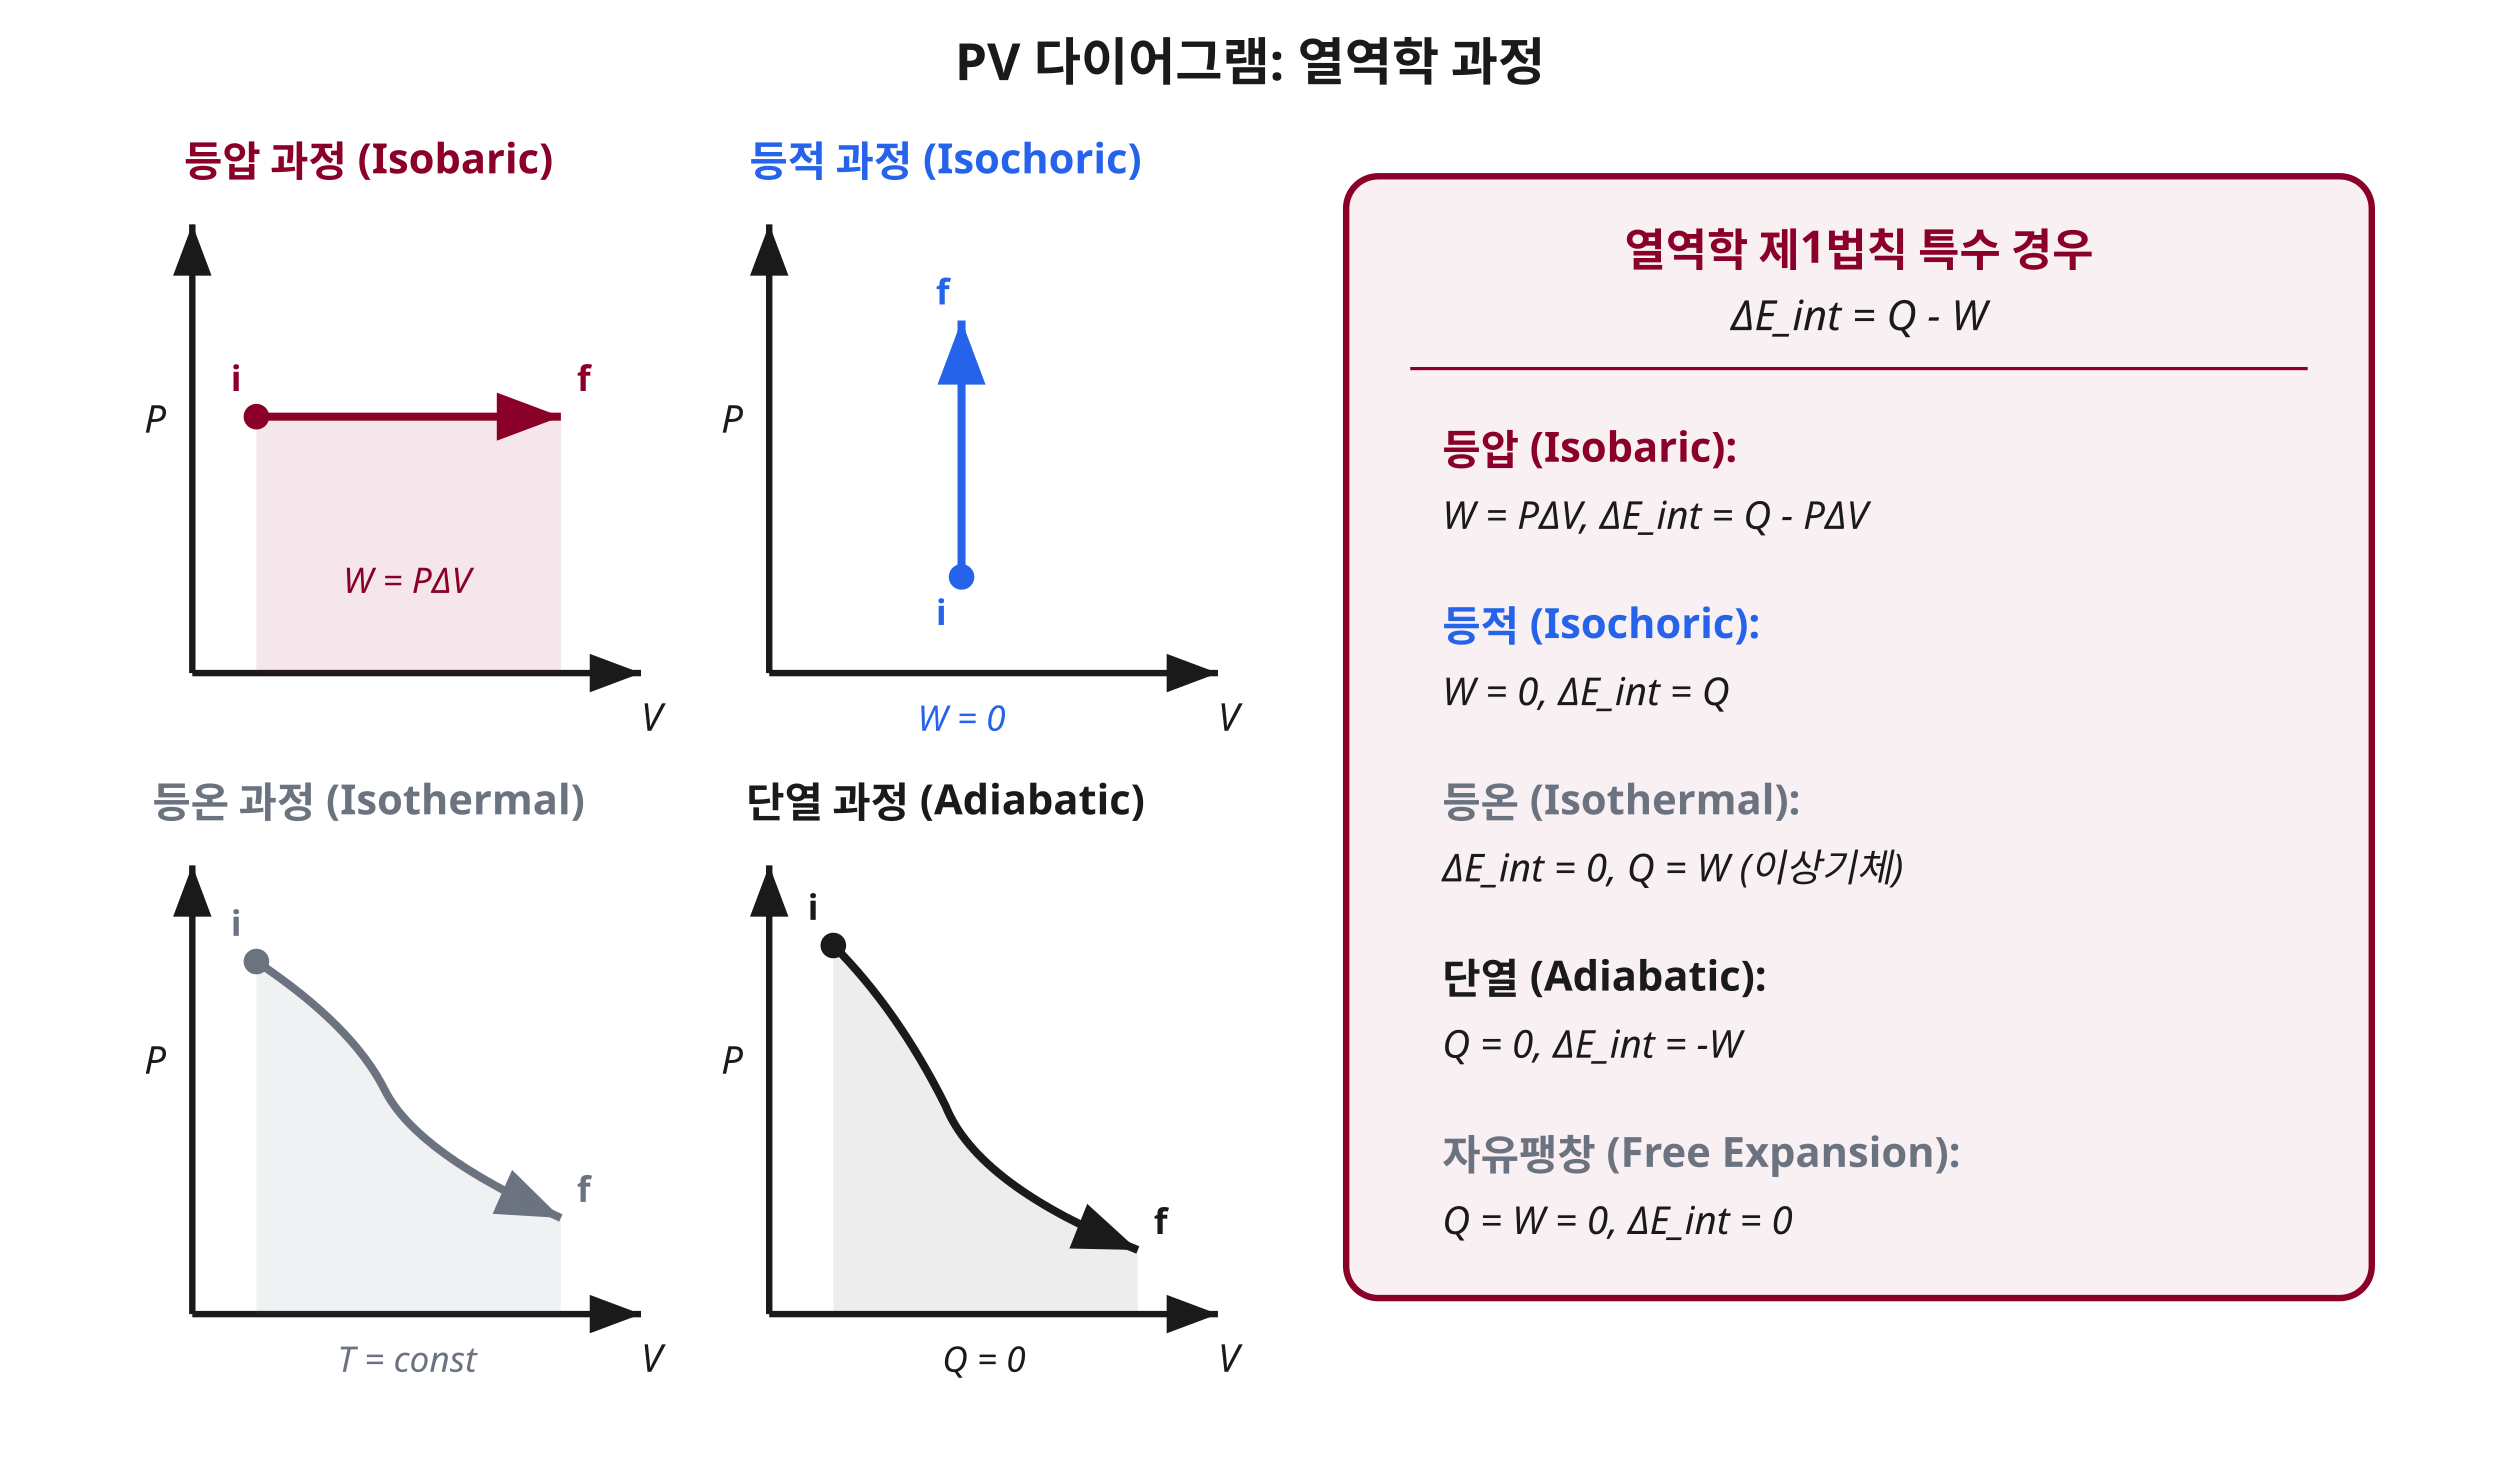
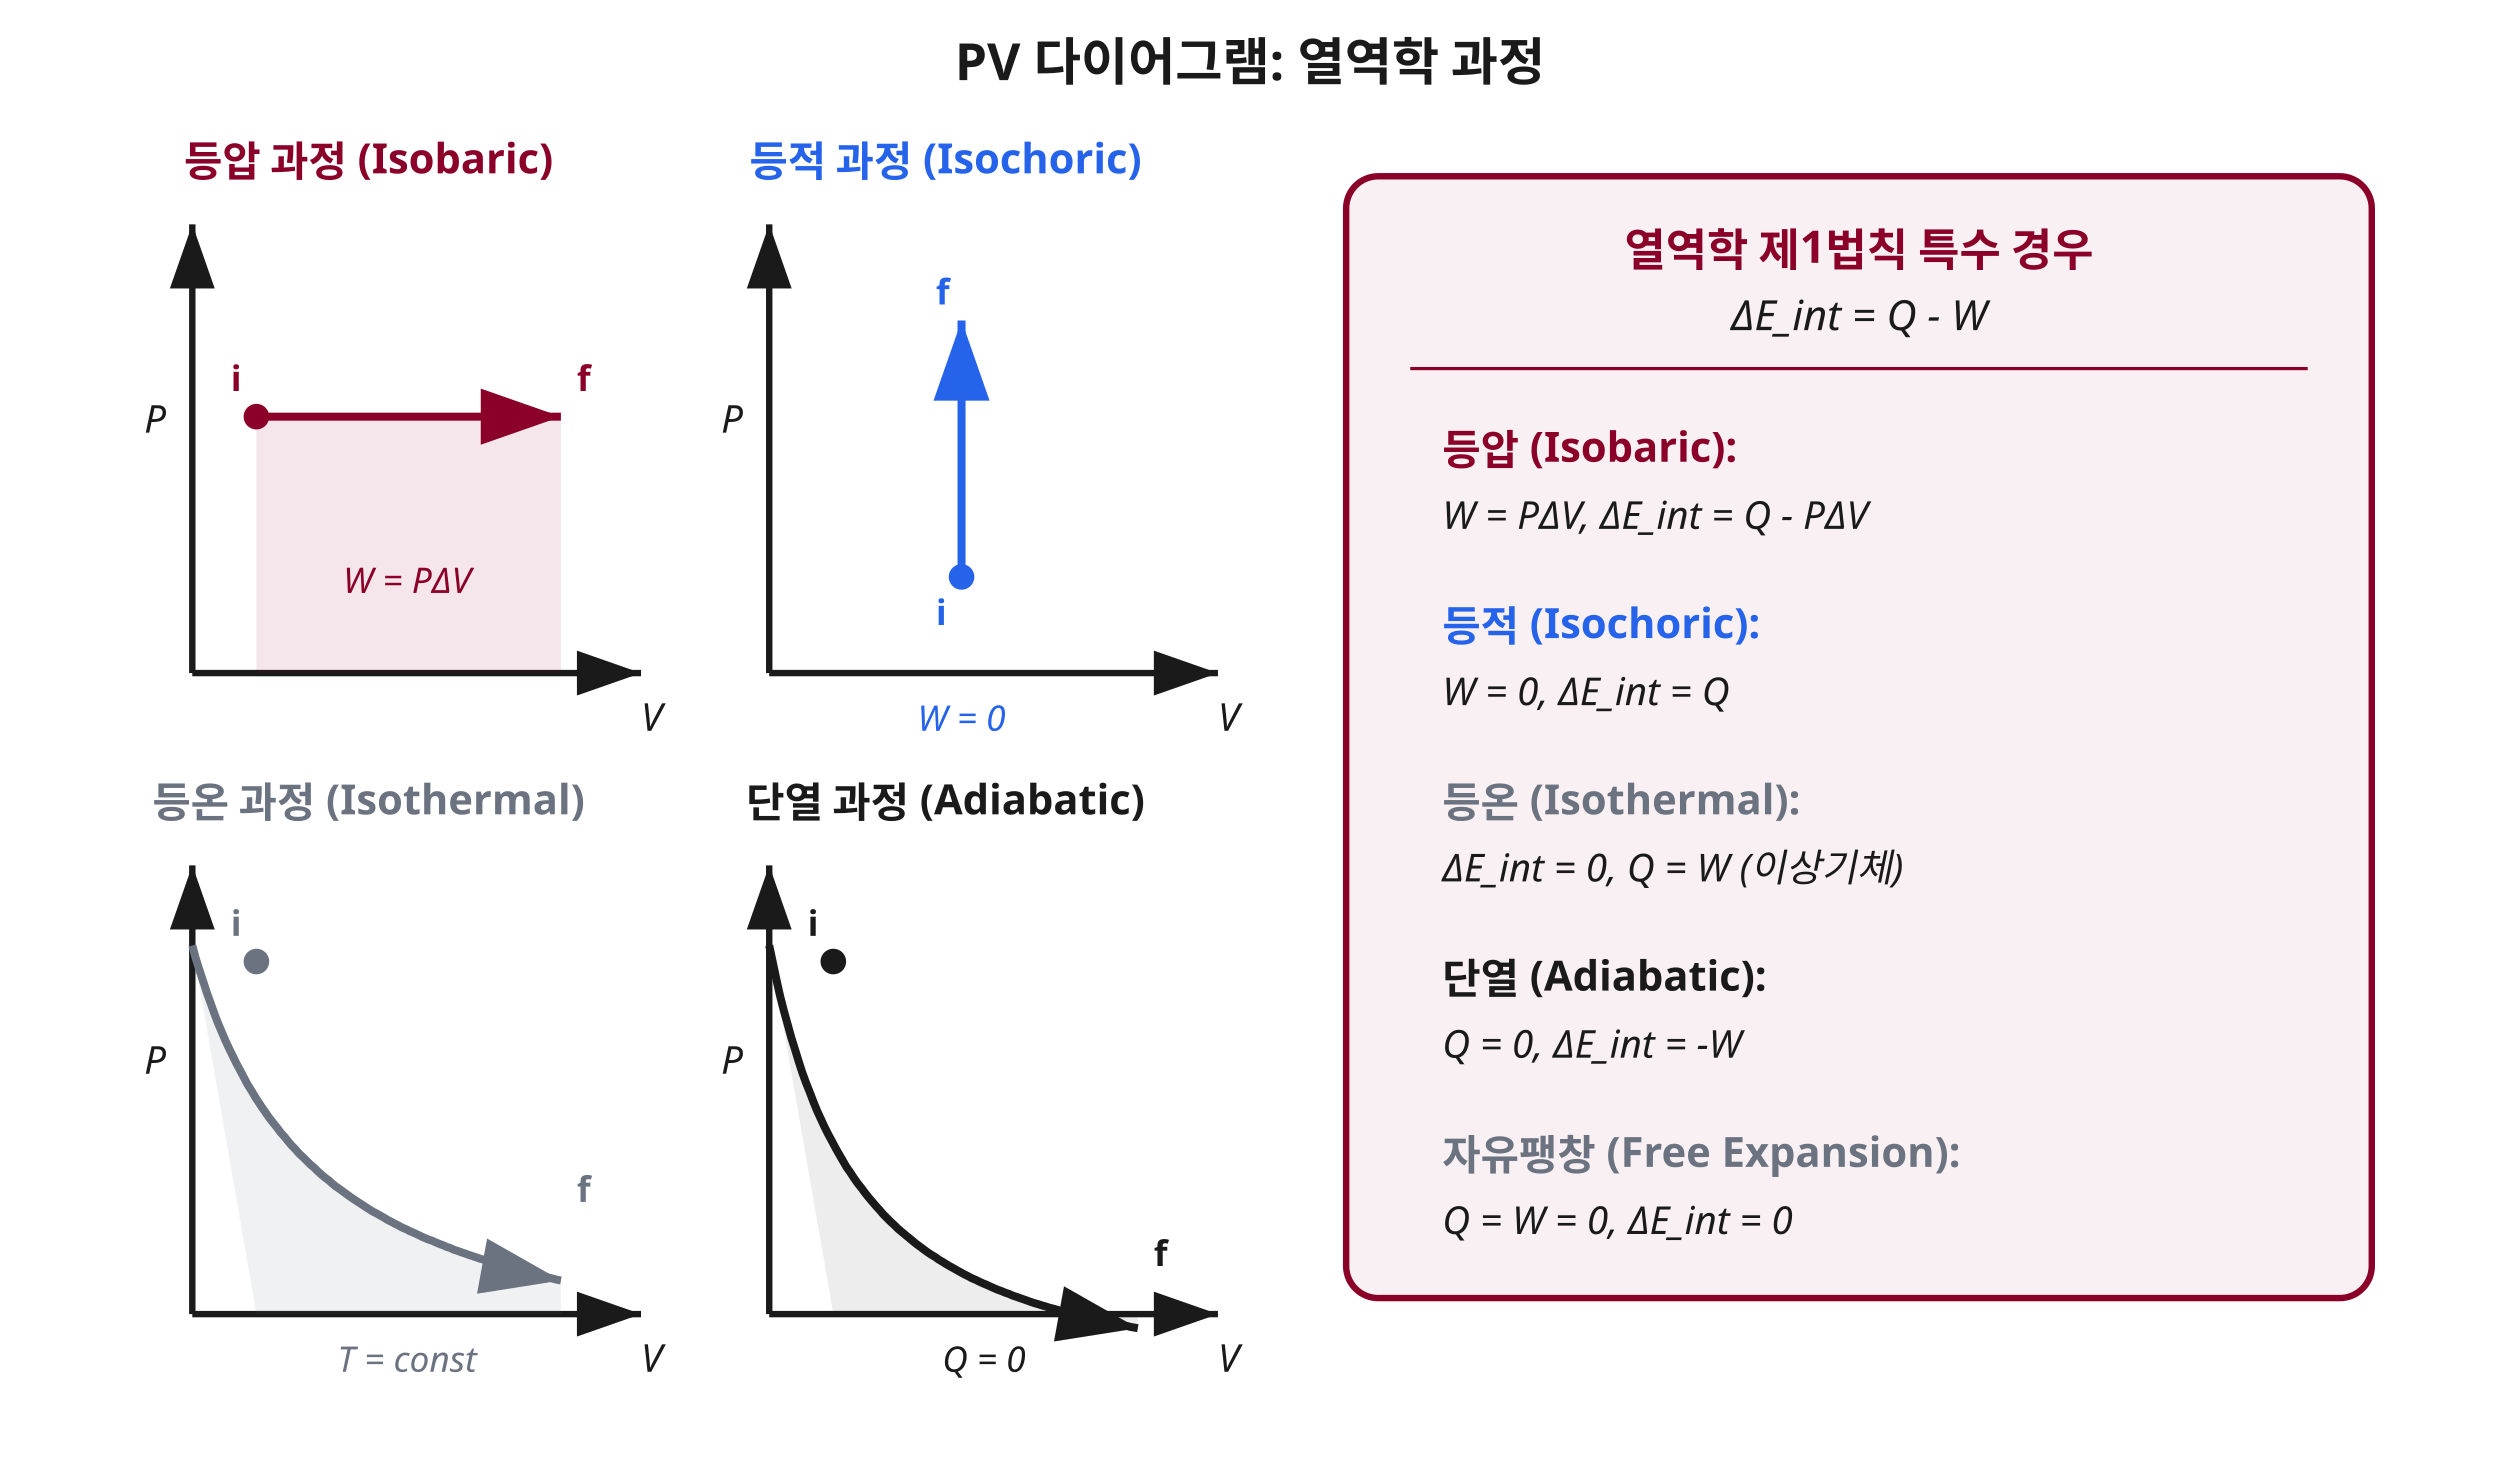
<svg xmlns="http://www.w3.org/2000/svg" viewBox="0 0 780 460" font-family="sans-serif">
  <defs>
-     <marker id="arr-r" markerWidth="8" markerHeight="6" refX="8" refY="3" orient="auto">
-       <polygon points="0 0, 8 3, 0 6" fill="#8B0029" />
+     <marker id="pdR" markerWidth="10" markerHeight="7" refX="10" refY="3.5" orient="auto" fill="#8B0029">
+       <polygon points="0 0, 10 3.5, 0 7" />
    </marker>
-     <marker id="arr-b" markerWidth="8" markerHeight="6" refX="8" refY="3" orient="auto">
-       <polygon points="0 0, 8 3, 0 6" fill="#2563EB" />
+     <marker id="pdB" markerWidth="10" markerHeight="7" refX="10" refY="3.5" orient="auto" fill="#2563EB">
+       <polygon points="0 0, 10 3.5, 0 7" />
    </marker>
-     <marker id="arr-g" markerWidth="8" markerHeight="6" refX="8" refY="3" orient="auto">
-       <polygon points="0 0, 8 3, 0 6" fill="#6B7280" />
+     <marker id="pdG" markerWidth="10" markerHeight="7" refX="10" refY="3.5" orient="auto" fill="#6B7280">
+       <polygon points="0 0, 10 3.5, 0 7" />
    </marker>
-     <marker id="arr-k" markerWidth="8" markerHeight="6" refX="8" refY="3" orient="auto">
-       <polygon points="0 0, 8 3, 0 6" fill="#1a1a1a" />
+     <marker id="pdK" markerWidth="10" markerHeight="7" refX="10" refY="3.5" orient="auto" fill="#1a1a1a">
+       <polygon points="0 0, 10 3.5, 0 7" />
    </marker>
  </defs>
  <text x="390" y="25" text-anchor="middle" font-size="16" font-weight="bold" fill="#1a1a1a">PV 다이어그램: 열역학 과정</text>
  <g transform="translate(30,40)">
    <text x="85" y="15" text-anchor="middle" font-size="13" font-weight="bold" fill="#8B0029">등압 과정 (Isobaric)</text>
-     <line x1="30" y1="170" x2="30" y2="30" stroke="#1a1a1a" stroke-width="2" marker-end="url(#arr-k)" />
-     <line x1="30" y1="170" x2="170" y2="170" stroke="#1a1a1a" stroke-width="2" marker-end="url(#arr-k)" />
+     <line x1="30" y1="170" x2="30" y2="30" stroke="#1a1a1a" stroke-width="2" marker-end="url(#pdK)" />
+     <line x1="30" y1="170" x2="170" y2="170" stroke="#1a1a1a" stroke-width="2" marker-end="url(#pdK)" />
    <text x="15" y="95" font-size="12" fill="#1a1a1a" font-style="italic">P</text>
    <text x="170" y="188" font-size="12" fill="#1a1a1a" font-style="italic">V</text>
-     <line x1="50" y1="90" x2="145" y2="90" stroke="#8B0029" stroke-width="2.5" marker-end="url(#arr-r)" />
+     <line x1="50" y1="90" x2="145" y2="90" stroke="#8B0029" stroke-width="2.5" marker-end="url(#pdR)" />
    <rect x="50" y="90" width="95" height="80" fill="#8B0029" opacity="0.1" />
    <circle cx="50" cy="90" r="4" fill="#8B0029" />
    <text x="42" y="82" font-size="11" fill="#8B0029" font-weight="bold">i</text>
    <text x="150" y="82" font-size="11" fill="#8B0029" font-weight="bold">f</text>
    <text x="97" y="145" text-anchor="middle" font-size="11" fill="#8B0029" font-style="italic">W = PΔV</text>
  </g>
  <g transform="translate(210,40)">
    <text x="85" y="15" text-anchor="middle" font-size="13" font-weight="bold" fill="#2563EB">등적 과정 (Isochoric)</text>
-     <line x1="30" y1="170" x2="30" y2="30" stroke="#1a1a1a" stroke-width="2" marker-end="url(#arr-k)" />
-     <line x1="30" y1="170" x2="170" y2="170" stroke="#1a1a1a" stroke-width="2" marker-end="url(#arr-k)" />
+     <line x1="30" y1="170" x2="30" y2="30" stroke="#1a1a1a" stroke-width="2" marker-end="url(#pdK)" />
+     <line x1="30" y1="170" x2="170" y2="170" stroke="#1a1a1a" stroke-width="2" marker-end="url(#pdK)" />
    <text x="15" y="95" font-size="12" fill="#1a1a1a" font-style="italic">P</text>
    <text x="170" y="188" font-size="12" fill="#1a1a1a" font-style="italic">V</text>
-     <line x1="90" y1="140" x2="90" y2="60" stroke="#2563EB" stroke-width="2.5" marker-end="url(#arr-b)" />
+     <line x1="90" y1="140" x2="90" y2="60" stroke="#2563EB" stroke-width="2.5" marker-end="url(#pdB)" />
    <circle cx="90" cy="140" r="4" fill="#2563EB" />
    <text x="82" y="155" font-size="11" fill="#2563EB" font-weight="bold">i</text>
    <text x="82" y="55" font-size="11" fill="#2563EB" font-weight="bold">f</text>
    <text x="90" y="188" text-anchor="middle" font-size="11" fill="#2563EB" font-style="italic">W = 0</text>
  </g>
  <g transform="translate(30,240)">
    <text x="85" y="15" text-anchor="middle" font-size="13" font-weight="bold" fill="#6B7280">등온 과정 (Isothermal)</text>
-     <line x1="30" y1="170" x2="30" y2="30" stroke="#1a1a1a" stroke-width="2" marker-end="url(#arr-k)" />
-     <line x1="30" y1="170" x2="170" y2="170" stroke="#1a1a1a" stroke-width="2" marker-end="url(#arr-k)" />
+     <line x1="30" y1="170" x2="30" y2="30" stroke="#1a1a1a" stroke-width="2" marker-end="url(#pdK)" />
+     <line x1="30" y1="170" x2="170" y2="170" stroke="#1a1a1a" stroke-width="2" marker-end="url(#pdK)" />
    <text x="15" y="95" font-size="12" fill="#1a1a1a" font-style="italic">P</text>
    <text x="170" y="188" font-size="12" fill="#1a1a1a" font-style="italic">V</text>
-     <path d="M 50,60 Q 80,80 90,100 Q 100,120 145,140" stroke="#6B7280" stroke-width="2.5" fill="none" marker-end="url(#arr-g)" />
-     <path d="M 50,60 Q 80,80 90,100 Q 100,120 145,140 L 145,170 L 50,170 Z" fill="#6B7280" opacity="0.1" />
+     <path d="M 30.0,55.0 L 31.1,59.1 L 32.3,62.9 L 33.5,66.5 L 34.6,69.9 L 35.8,73.2 L 36.9,76.3 L 38.0,79.2 L 39.2,82.0 L 40.3,84.6 L 41.5,87.2 L 42.7,89.6 L 43.8,91.9 L 45.0,94.1 L 46.1,96.2 L 47.2,98.3 L 48.4,100.2 L 49.5,102.1 L 50.7,103.9 L 51.8,105.6 L 53.0,107.3 L 54.1,108.9 L 55.3,110.4 L 56.5,111.9 L 57.6,113.4 L 58.8,114.7 L 59.9,116.1 L 61.0,117.4 L 62.2,118.6 L 63.3,119.9 L 64.5,121.0 L 65.7,122.2 L 66.8,123.3 L 68.0,124.3 L 69.1,125.4 L 70.2,126.4 L 71.4,127.4 L 72.6,128.3 L 73.7,129.3 L 74.8,130.2 L 76.0,131.0 L 77.2,131.9 L 78.3,132.7 L 79.4,133.5 L 80.6,134.3 L 81.8,135.1 L 82.9,135.8 L 84.1,136.6 L 85.2,137.3 L 86.3,138.0 L 87.5,138.6 L 88.7,139.3 L 89.8,139.9 L 90.9,140.6 L 92.1,141.2 L 93.2,141.8 L 94.4,142.4 L 95.5,143.0 L 96.7,143.5 L 97.8,144.1 L 99.0,144.6 L 100.1,145.1 L 101.3,145.7 L 102.4,146.2 L 103.6,146.7 L 104.8,147.1 L 105.9,147.6 L 107.1,148.1 L 108.2,148.5 L 109.3,149.0 L 110.5,149.4 L 111.6,149.9 L 112.8,150.3 L 113.9,150.7 L 115.1,151.1 L 116.2,151.5 L 117.4,151.9 L 118.6,152.3 L 119.7,152.7 L 120.9,153.0 L 122.0,153.4 L 123.2,153.8 L 124.3,154.1 L 125.4,154.5 L 126.6,154.8 L 127.8,155.1 L 128.9,155.5 L 130.1,155.8 L 131.2,156.1 L 132.4,156.4 L 133.5,156.7 L 134.7,157.0 L 135.8,157.3 L 136.9,157.6 L 138.1,157.9 L 139.2,158.2 L 140.4,158.5 L 141.6,158.7 L 142.7,159.0 L 143.9,159.3 L 145.0,159.5" stroke="#6B7280" stroke-width="2.5" fill="none" marker-end="url(#pdG)" />
+     <path d="M 30.0,55.0 L 31.1,59.1 L 32.3,62.9 L 33.5,66.5 L 34.6,69.9 L 35.8,73.2 L 36.9,76.3 L 38.0,79.2 L 39.2,82.0 L 40.3,84.6 L 41.5,87.2 L 42.7,89.6 L 43.8,91.9 L 45.0,94.1 L 46.1,96.2 L 47.2,98.3 L 48.4,100.2 L 49.5,102.1 L 50.7,103.9 L 51.8,105.6 L 53.0,107.3 L 54.1,108.9 L 55.3,110.4 L 56.5,111.9 L 57.6,113.4 L 58.8,114.7 L 59.9,116.1 L 61.0,117.4 L 62.2,118.6 L 63.3,119.9 L 64.5,121.0 L 65.7,122.2 L 66.8,123.3 L 68.0,124.3 L 69.1,125.4 L 70.2,126.4 L 71.4,127.4 L 72.6,128.3 L 73.7,129.3 L 74.8,130.2 L 76.0,131.0 L 77.2,131.9 L 78.3,132.7 L 79.4,133.5 L 80.6,134.3 L 81.8,135.1 L 82.9,135.8 L 84.1,136.6 L 85.2,137.3 L 86.3,138.0 L 87.5,138.6 L 88.7,139.3 L 89.8,139.9 L 90.9,140.6 L 92.1,141.2 L 93.2,141.8 L 94.4,142.4 L 95.5,143.0 L 96.7,143.5 L 97.8,144.1 L 99.0,144.6 L 100.1,145.1 L 101.3,145.7 L 102.4,146.2 L 103.6,146.7 L 104.8,147.1 L 105.9,147.6 L 107.1,148.1 L 108.2,148.5 L 109.3,149.0 L 110.5,149.4 L 111.6,149.9 L 112.8,150.3 L 113.9,150.7 L 115.1,151.1 L 116.2,151.5 L 117.4,151.9 L 118.6,152.3 L 119.7,152.7 L 120.9,153.0 L 122.0,153.4 L 123.2,153.8 L 124.3,154.1 L 125.4,154.5 L 126.6,154.8 L 127.8,155.1 L 128.9,155.5 L 130.1,155.8 L 131.2,156.1 L 132.4,156.4 L 133.5,156.7 L 134.7,157.0 L 135.8,157.3 L 136.9,157.6 L 138.1,157.9 L 139.2,158.2 L 140.4,158.5 L 141.6,158.7 L 142.7,159.0 L 143.9,159.3 L 145.0,159.5 L 145.0,170.0 L 50.0,170.0" fill="#6B7280" opacity="0.1" />
    <circle cx="50" cy="60" r="4" fill="#6B7280" />
    <text x="42" y="52" font-size="11" fill="#6B7280" font-weight="bold">i</text>
    <text x="150" y="135" font-size="11" fill="#6B7280" font-weight="bold">f</text>
    <text x="97" y="188" text-anchor="middle" font-size="11" fill="#6B7280" font-style="italic">T = const</text>
  </g>
  <g transform="translate(210,240)">
    <text x="85" y="15" text-anchor="middle" font-size="13" font-weight="bold" fill="#1a1a1a">단열 과정 (Adiabatic)</text>
-     <line x1="30" y1="170" x2="30" y2="30" stroke="#1a1a1a" stroke-width="2" marker-end="url(#arr-k)" />
-     <line x1="30" y1="170" x2="170" y2="170" stroke="#1a1a1a" stroke-width="2" marker-end="url(#arr-k)" />
+     <line x1="30" y1="170" x2="30" y2="30" stroke="#1a1a1a" stroke-width="2" marker-end="url(#pdK)" />
+     <line x1="30" y1="170" x2="170" y2="170" stroke="#1a1a1a" stroke-width="2" marker-end="url(#pdK)" />
    <text x="15" y="95" font-size="12" fill="#1a1a1a" font-style="italic">P</text>
    <text x="170" y="188" font-size="12" fill="#1a1a1a" font-style="italic">V</text>
-     <path d="M 50,55 Q 70,75 85,105 Q 95,130 145,150" stroke="#1a1a1a" stroke-width="2.5" fill="none" marker-end="url(#arr-k)" />
-     <path d="M 50,55 Q 70,75 85,105 Q 95,130 145,150 L 145,170 L 50,170 Z" fill="#1a1a1a" opacity="0.08" />
-     <circle cx="50" cy="55" r="4" fill="#1a1a1a" />
-     <text x="42" y="47" font-size="11" fill="#1a1a1a" font-weight="bold">i</text>
-     <text x="150" y="145" font-size="11" fill="#1a1a1a" font-weight="bold">f</text>
+     <path d="M 30.0,55.0 L 31.2,60.7 L 32.3,65.9 L 33.4,70.8 L 34.6,75.5 L 35.8,79.8 L 36.9,83.8 L 38.1,87.6 L 39.2,91.2 L 40.3,94.6 L 41.5,97.9 L 42.7,100.9 L 43.8,103.8 L 44.9,106.5 L 46.1,109.1 L 47.2,111.5 L 48.4,113.9 L 49.6,116.1 L 50.7,118.2 L 51.9,120.3 L 53.0,122.2 L 54.1,124.1 L 55.3,125.8 L 56.4,127.5 L 57.6,129.2 L 58.8,130.7 L 59.9,132.2 L 61.1,133.7 L 62.2,135.0 L 63.4,136.4 L 64.5,137.6 L 65.6,138.9 L 66.8,140.1 L 67.9,141.2 L 69.1,142.3 L 70.2,143.4 L 71.4,144.4 L 72.6,145.4 L 73.7,146.3 L 74.9,147.3 L 76.0,148.2 L 77.1,149.0 L 78.3,149.9 L 79.4,150.7 L 80.6,151.5 L 81.8,152.2 L 82.9,153.0 L 84.1,153.7 L 85.2,154.4 L 86.4,155.1 L 87.5,155.7 L 88.7,156.4 L 89.8,157.0 L 90.9,157.6 L 92.1,158.2 L 93.2,158.8 L 94.4,159.3 L 95.6,159.9 L 96.7,160.4 L 97.9,160.9 L 99.0,161.4 L 100.1,161.9 L 101.3,162.4 L 102.4,162.8 L 103.6,163.3 L 104.8,163.7 L 105.9,164.2 L 107.1,164.6 L 108.2,165.0 L 109.4,165.4 L 110.5,165.8 L 111.6,166.2 L 112.8,166.6 L 113.9,166.9 L 115.1,167.3 L 116.2,167.6 L 117.4,168.0 L 118.6,168.3 L 119.7,168.6 L 120.9,169.0 L 122.0,169.3 L 123.1,169.6 L 124.3,169.9 L 125.4,170.2 L 126.6,170.5 L 127.8,170.7 L 128.9,171.0 L 130.1,171.3 L 131.2,171.6 L 132.4,171.8 L 133.5,172.1 L 134.6,172.3 L 135.8,172.6 L 136.9,172.8 L 138.1,173.0 L 139.2,173.3 L 140.4,173.5 L 141.6,173.7 L 142.7,174.0 L 143.9,174.2 L 145.0,174.4" stroke="#1a1a1a" stroke-width="2.5" fill="none" marker-end="url(#pdK)" />
+     <path d="M 30.0,55.0 L 31.2,60.7 L 32.3,65.9 L 33.4,70.8 L 34.6,75.5 L 35.8,79.8 L 36.9,83.8 L 38.1,87.6 L 39.2,91.2 L 40.3,94.6 L 41.5,97.9 L 42.7,100.9 L 43.8,103.8 L 44.9,106.5 L 46.1,109.1 L 47.2,111.5 L 48.4,113.9 L 49.6,116.1 L 50.7,118.2 L 51.9,120.3 L 53.0,122.2 L 54.1,124.1 L 55.3,125.8 L 56.4,127.5 L 57.6,129.2 L 58.8,130.7 L 59.9,132.2 L 61.1,133.7 L 62.2,135.0 L 63.4,136.4 L 64.5,137.6 L 65.6,138.9 L 66.8,140.1 L 67.9,141.2 L 69.1,142.3 L 70.2,143.4 L 71.4,144.4 L 72.6,145.4 L 73.7,146.3 L 74.9,147.3 L 76.0,148.2 L 77.1,149.0 L 78.3,149.9 L 79.4,150.7 L 80.6,151.5 L 81.8,152.2 L 82.9,153.0 L 84.1,153.7 L 85.2,154.4 L 86.4,155.1 L 87.5,155.7 L 88.7,156.4 L 89.8,157.0 L 90.9,157.6 L 92.1,158.2 L 93.2,158.8 L 94.4,159.3 L 95.6,159.9 L 96.7,160.4 L 97.9,160.9 L 99.0,161.4 L 100.1,161.9 L 101.3,162.4 L 102.4,162.8 L 103.6,163.3 L 104.8,163.7 L 105.9,164.2 L 107.1,164.6 L 108.2,165.0 L 109.4,165.4 L 110.5,165.8 L 111.6,166.2 L 112.8,166.6 L 113.9,166.9 L 115.1,167.3 L 116.2,167.6 L 117.4,168.0 L 118.6,168.3 L 119.7,168.6 L 120.9,169.0 L 122.0,169.3 L 123.1,169.6 L 124.3,169.9 L 125.4,170.2 L 126.6,170.5 L 127.8,170.7 L 128.9,171.0 L 130.1,171.3 L 131.2,171.6 L 132.4,171.8 L 133.5,172.1 L 134.6,172.3 L 135.8,172.6 L 136.9,172.8 L 138.1,173.0 L 139.2,173.3 L 140.4,173.5 L 141.6,173.7 L 142.7,174.0 L 143.9,174.2 L 145.0,174.4 L 145.0,170.0 L 50.0,170.0" fill="#1a1a1a" opacity="0.08" />
+     <circle cx="50" cy="60" r="4" fill="#1a1a1a" />
+     <text x="42" y="52" font-size="11" fill="#1a1a1a" font-weight="bold">i</text>
+     <text x="150" y="155" font-size="11" fill="#1a1a1a" font-weight="bold">f</text>
    <text x="97" y="188" text-anchor="middle" font-size="11" fill="#1a1a1a" font-style="italic">Q = 0</text>
  </g>
  <g transform="translate(420,55)">
    <rect x="0" y="0" width="320" height="350" rx="10" fill="rgba(139,0,41,0.06)" stroke="#8B0029" stroke-width="2" />
    <text x="160" y="28" text-anchor="middle" font-size="14" font-weight="bold" fill="#8B0029">열역학 제1법칙 특수 경우</text>
    <text x="160" y="48" text-anchor="middle" font-size="13" font-style="italic" fill="#1a1a1a">ΔE_int = Q - W</text>
    <line x1="20" y1="60" x2="300" y2="60" stroke="#8B0029" stroke-width="1" />
    <text x="30" y="90" font-size="13" font-weight="bold" fill="#8B0029">등압 (Isobaric):</text>
    <text x="30" y="110" font-size="12" fill="#1a1a1a" font-style="italic">W = PΔV, ΔE_int = Q - PΔV</text>
    <text x="30" y="145" font-size="13" font-weight="bold" fill="#2563EB">등적 (Isochoric):</text>
    <text x="30" y="165" font-size="12" fill="#1a1a1a" font-style="italic">W = 0, ΔE_int = Q</text>
    <text x="30" y="200" font-size="13" font-weight="bold" fill="#6B7280">등온 (Isothermal):</text>
    <text x="30" y="220" font-size="12" fill="#1a1a1a" font-style="italic">ΔE_int = 0, Q = W (이상기체)</text>
    <text x="30" y="255" font-size="13" font-weight="bold" fill="#1a1a1a">단열 (Adiabatic):</text>
    <text x="30" y="275" font-size="12" fill="#1a1a1a" font-style="italic">Q = 0, ΔE_int = -W</text>
    <text x="30" y="310" font-size="13" font-weight="bold" fill="#6B7280">자유팽창 (Free Expansion):</text>
    <text x="30" y="330" font-size="12" fill="#1a1a1a" font-style="italic">Q = W = 0, ΔE_int = 0</text>
  </g>
</svg>
